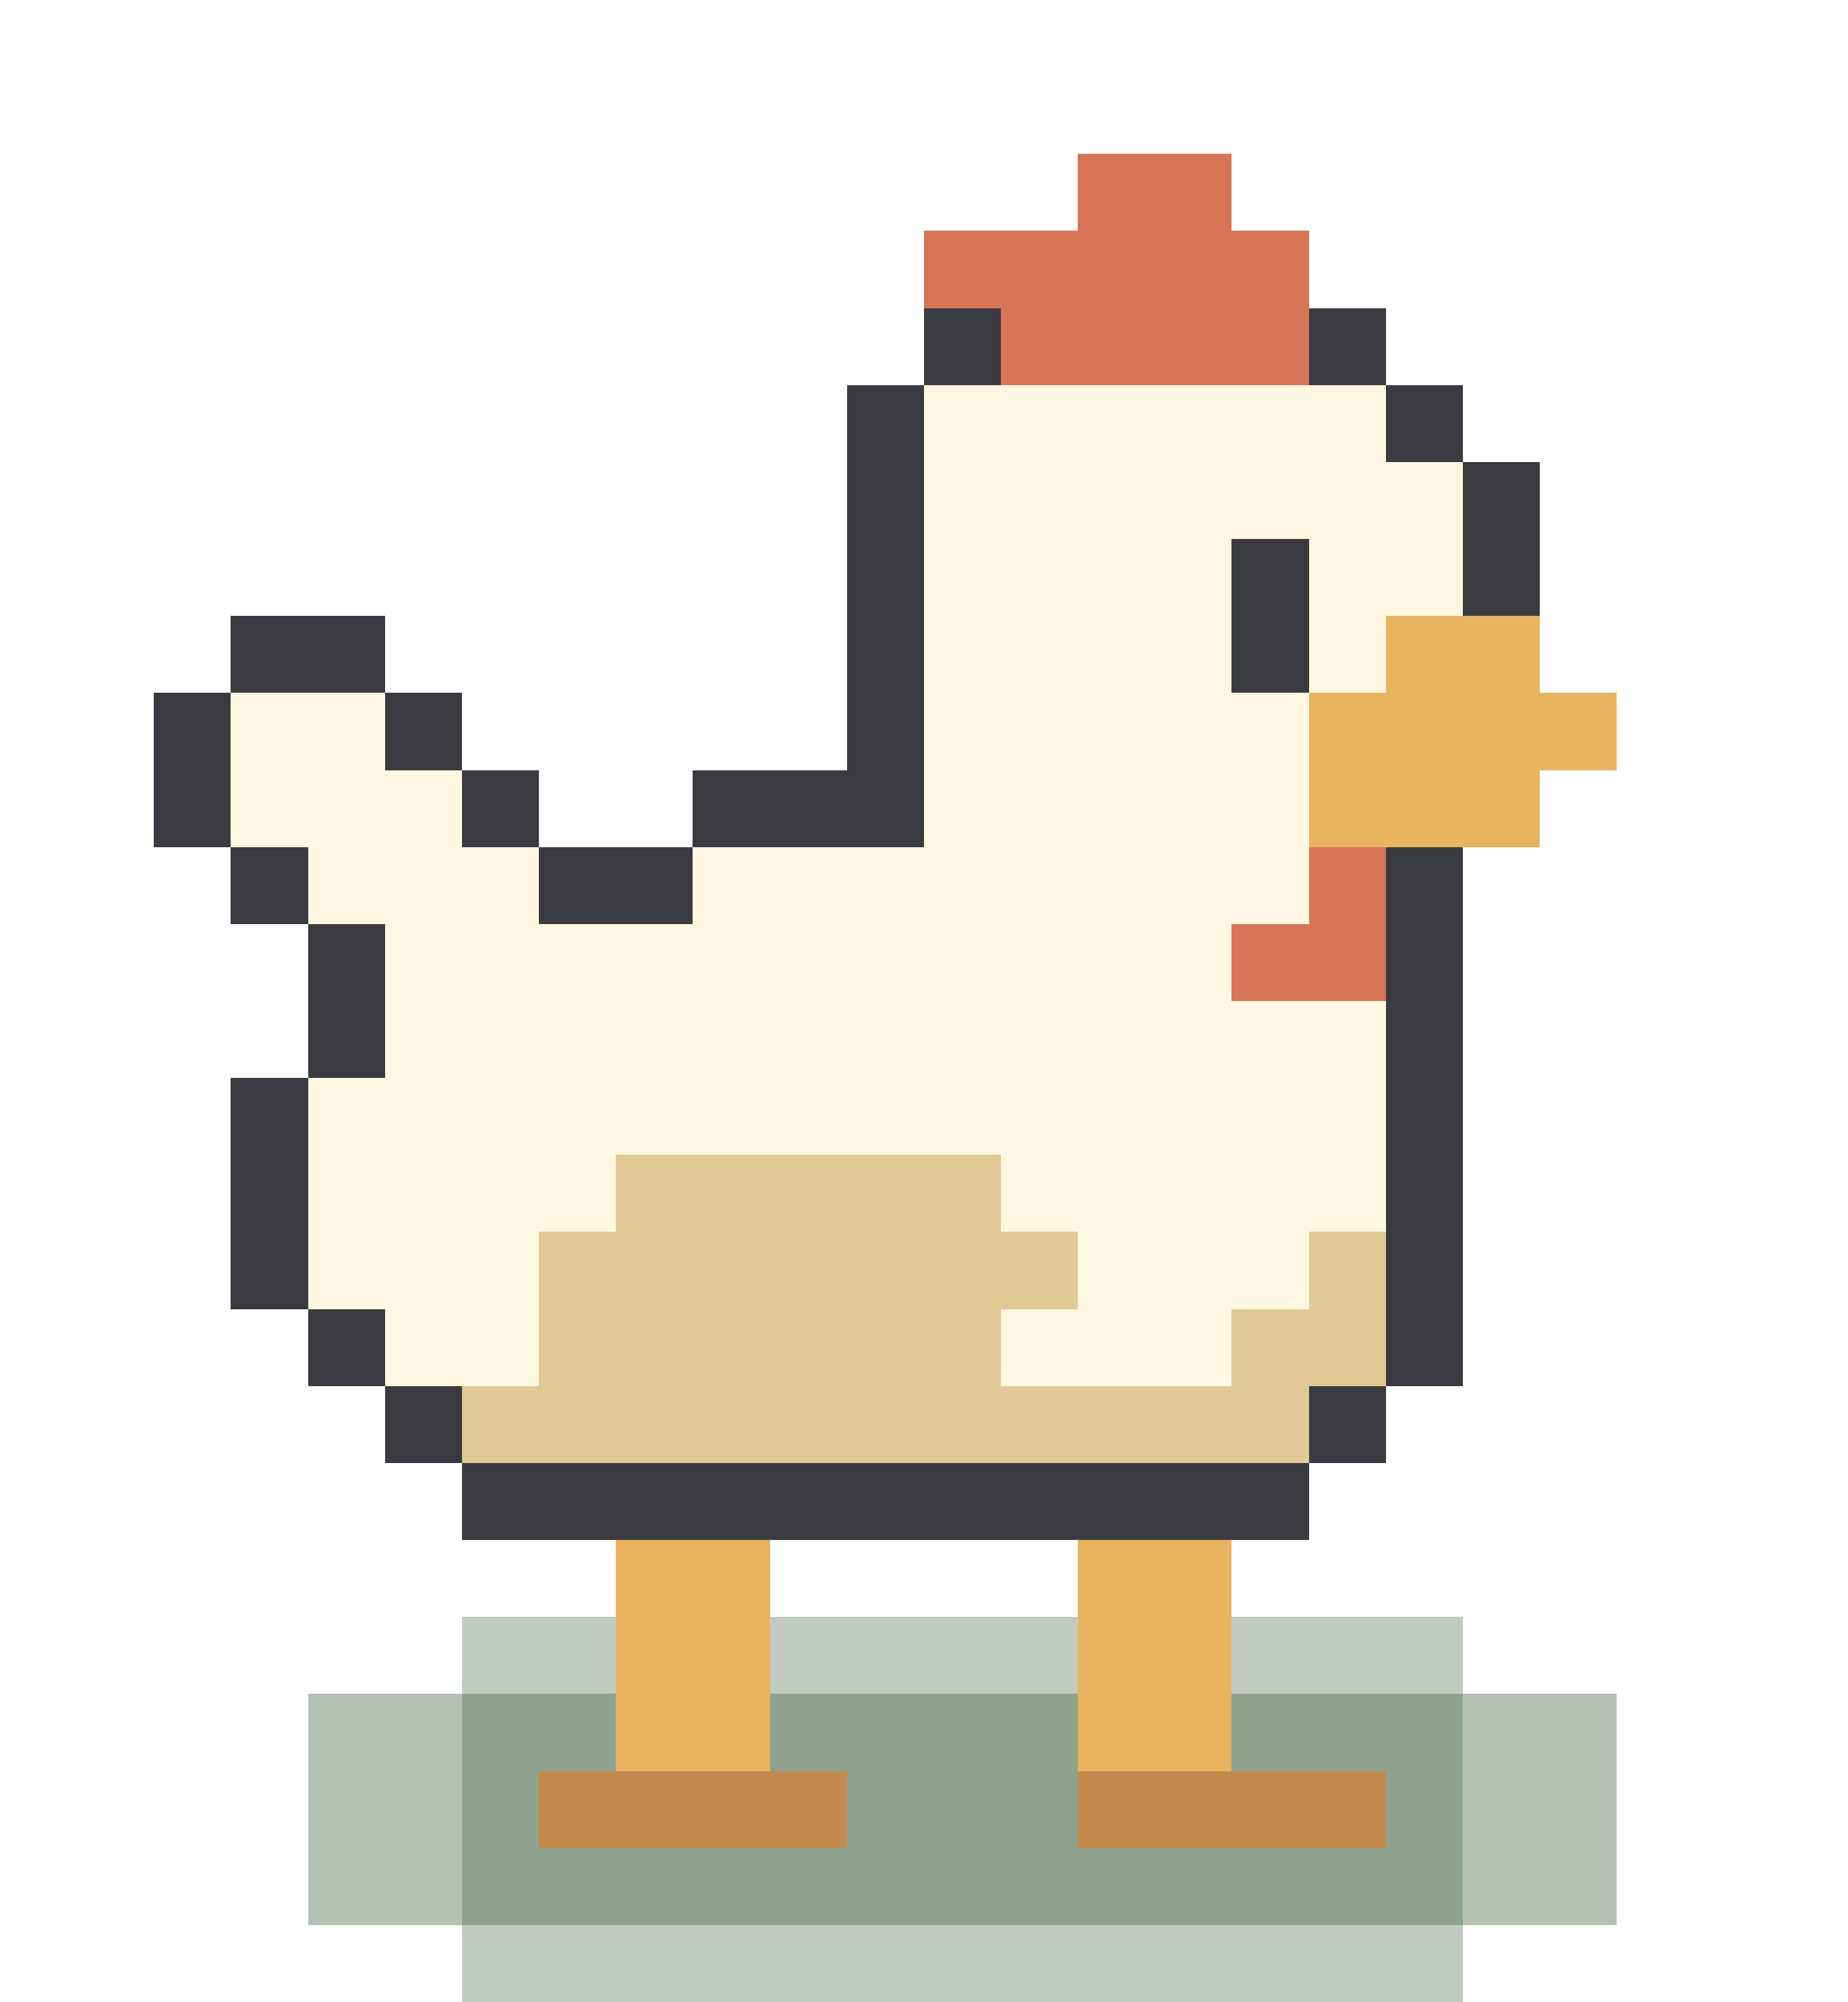
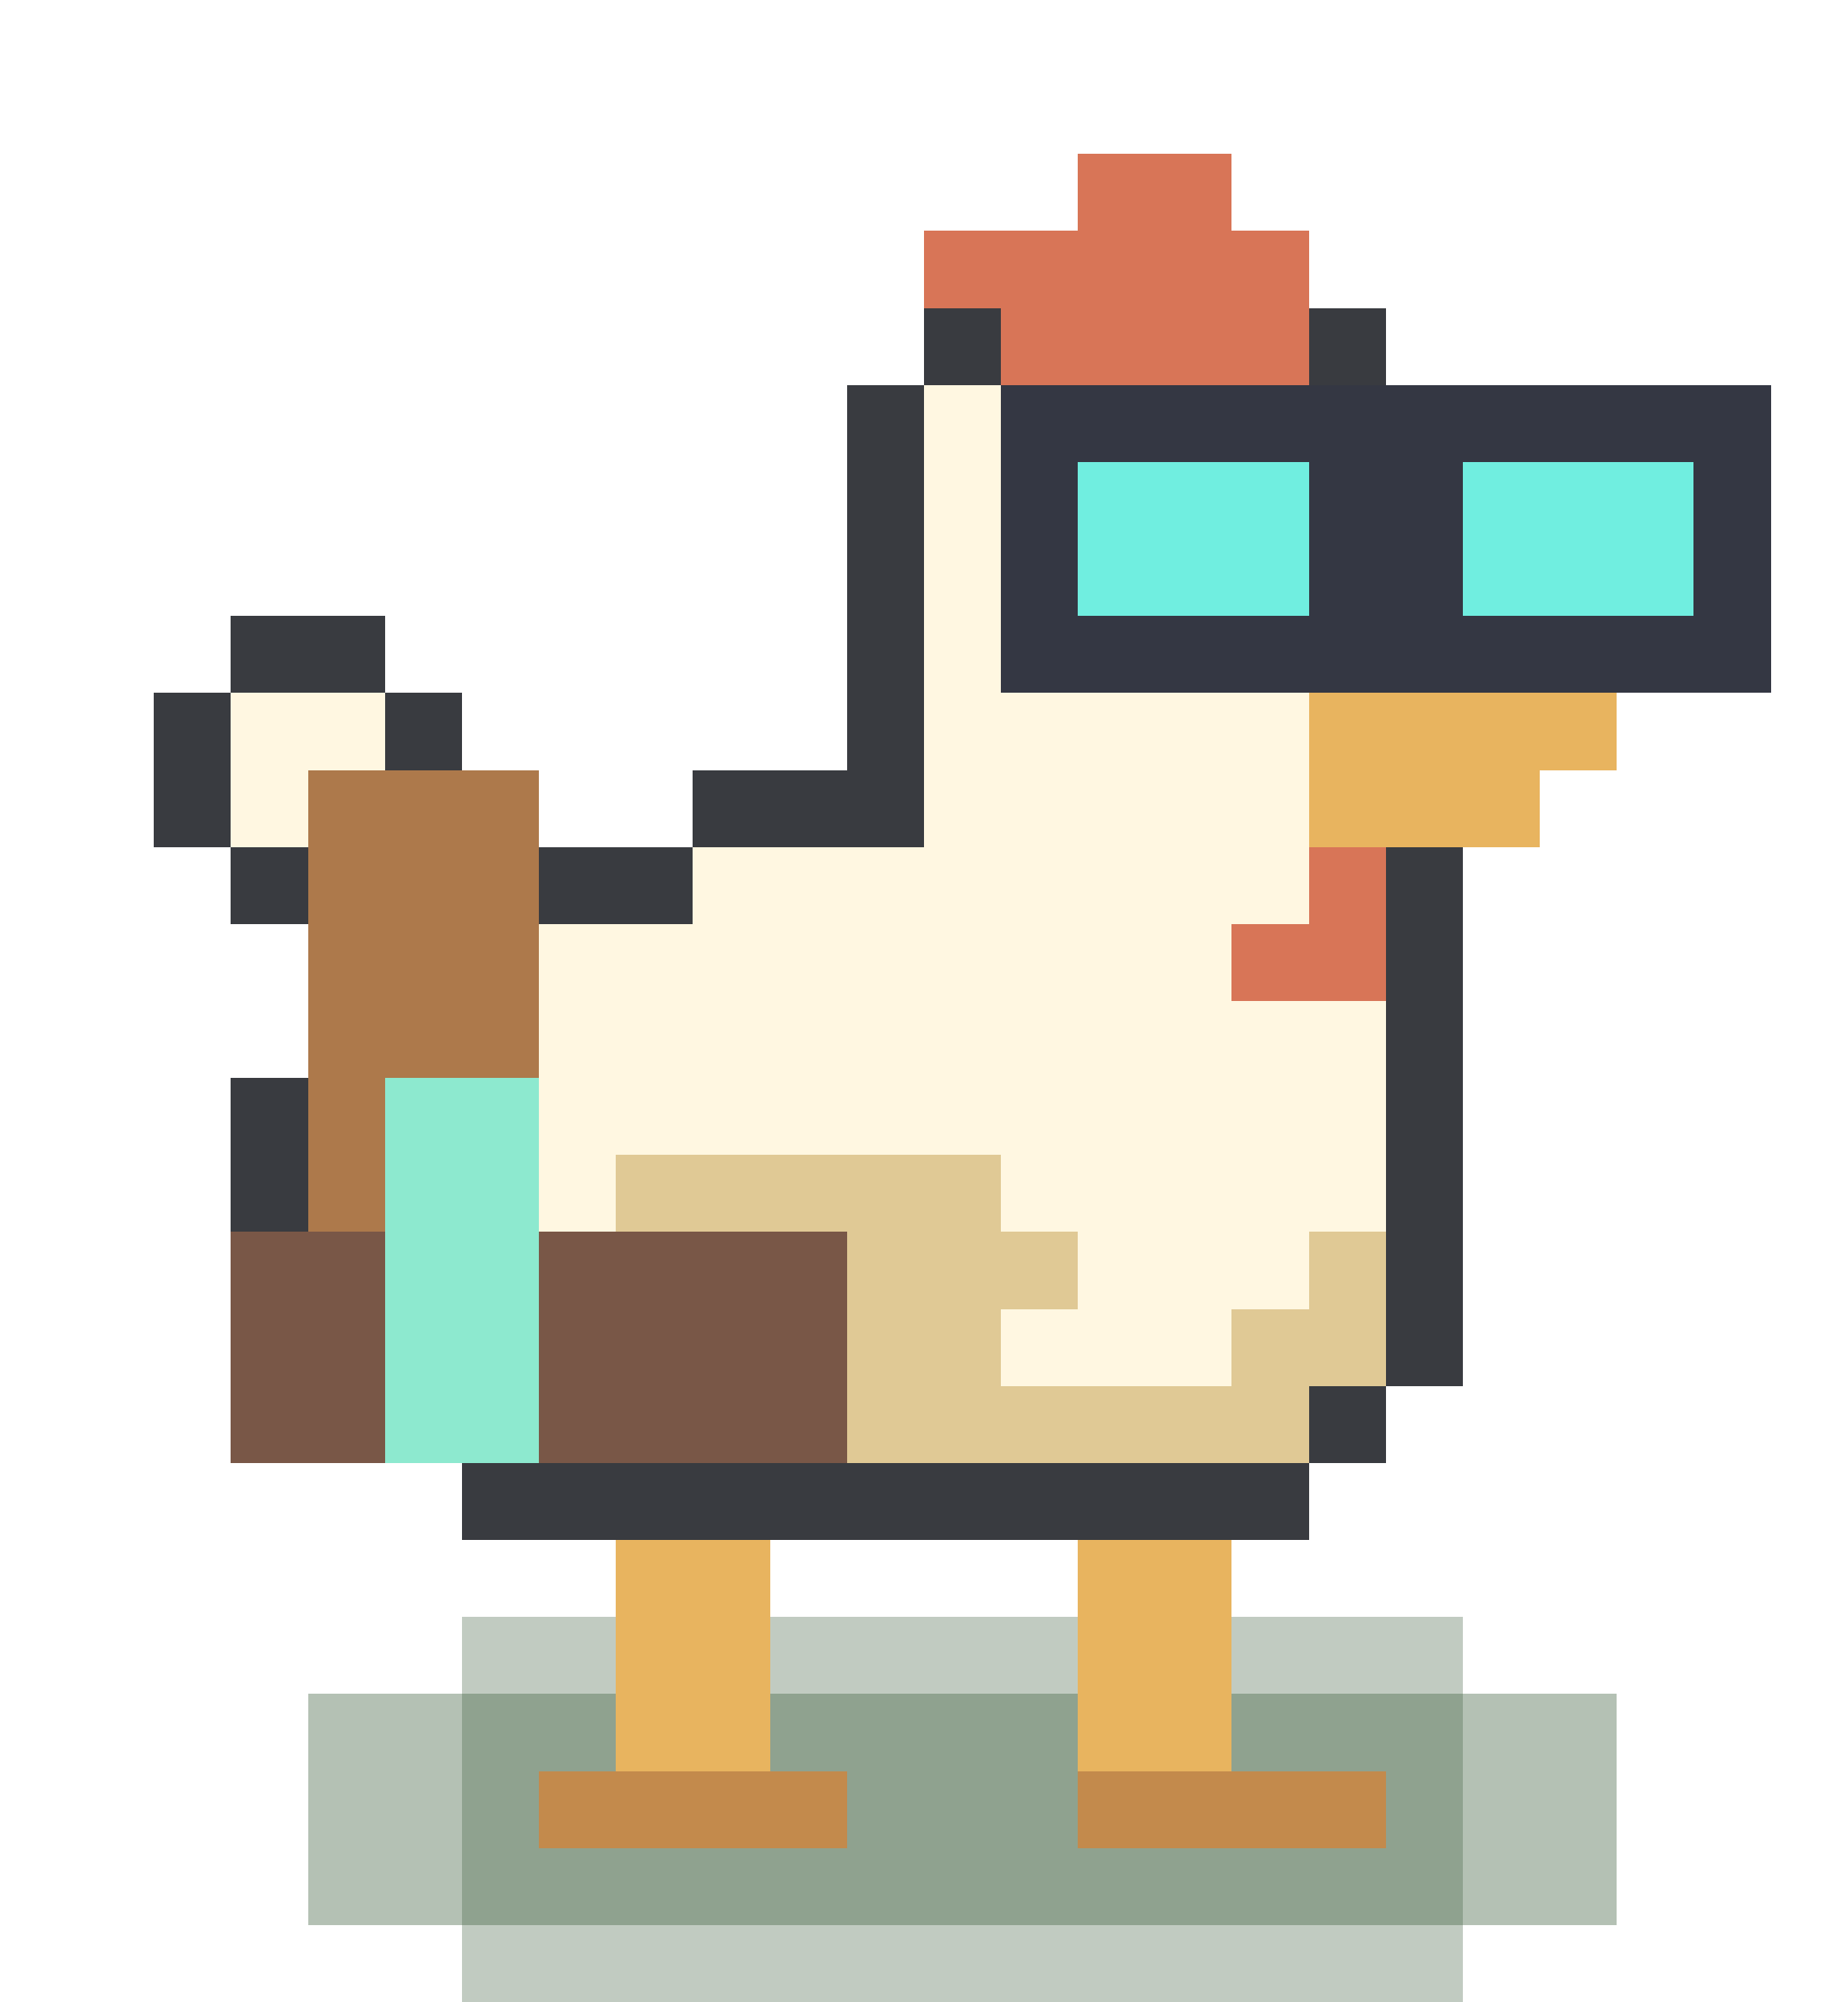
<svg xmlns="http://www.w3.org/2000/svg" width="24" height="26" viewBox="0 0 24 26" shape-rendering="crispEdges">
  <rect x="4" y="22" width="17" height="3" fill="#45644566" />
  <rect x="6" y="21" width="13" height="5" fill="#45644555" />
  <rect x="14" y="2" width="1" height="1" fill="#d87557" />
  <rect x="15" y="2" width="1" height="1" fill="#d87557" />
  <rect x="12" y="3" width="1" height="1" fill="#d87557" />
  <rect x="13" y="3" width="1" height="1" fill="#d87557" />
  <rect x="14" y="3" width="1" height="1" fill="#d87557" />
  <rect x="15" y="3" width="1" height="1" fill="#d87557" />
  <rect x="16" y="3" width="1" height="1" fill="#d87557" />
  <rect x="12" y="4" width="1" height="1" fill="#393b40" />
  <rect x="13" y="4" width="1" height="1" fill="#d87557" />
  <rect x="14" y="4" width="1" height="1" fill="#d87557" />
  <rect x="15" y="4" width="1" height="1" fill="#d87557" />
  <rect x="16" y="4" width="1" height="1" fill="#d87557" />
  <rect x="17" y="4" width="1" height="1" fill="#393b40" />
  <rect x="11" y="5" width="1" height="1" fill="#393b40" />
  <rect x="12" y="5" width="1" height="1" fill="#fff7e1" />
  <rect x="13" y="5" width="1" height="1" fill="#fff7e1" />
  <rect x="14" y="5" width="1" height="1" fill="#fff7e1" />
  <rect x="15" y="5" width="1" height="1" fill="#fff7e1" />
  <rect x="16" y="5" width="1" height="1" fill="#fff7e1" />
  <rect x="17" y="5" width="1" height="1" fill="#fff7e1" />
  <rect x="18" y="5" width="1" height="1" fill="#393b40" />
  <rect x="11" y="6" width="1" height="1" fill="#393b40" />
  <rect x="12" y="6" width="1" height="1" fill="#fff7e1" />
  <rect x="13" y="6" width="1" height="1" fill="#fff7e1" />
  <rect x="14" y="6" width="1" height="1" fill="#fff7e1" />
  <rect x="15" y="6" width="1" height="1" fill="#fff7e1" />
  <rect x="16" y="6" width="1" height="1" fill="#fff7e1" />
  <rect x="17" y="6" width="1" height="1" fill="#fff7e1" />
  <rect x="18" y="6" width="1" height="1" fill="#fff7e1" />
  <rect x="19" y="6" width="1" height="1" fill="#393b40" />
  <rect x="11" y="7" width="1" height="1" fill="#393b40" />
  <rect x="12" y="7" width="1" height="1" fill="#fff7e1" />
  <rect x="13" y="7" width="1" height="1" fill="#fff7e1" />
  <rect x="14" y="7" width="1" height="1" fill="#fff7e1" />
  <rect x="15" y="7" width="1" height="1" fill="#fff7e1" />
  <rect x="16" y="7" width="1" height="1" fill="#393b40" />
  <rect x="17" y="7" width="1" height="1" fill="#fff7e1" />
  <rect x="18" y="7" width="1" height="1" fill="#fff7e1" />
  <rect x="19" y="7" width="1" height="1" fill="#393b40" />
  <rect x="3" y="8" width="1" height="1" fill="#393b40" />
  <rect x="4" y="8" width="1" height="1" fill="#393b40" />
  <rect x="11" y="8" width="1" height="1" fill="#393b40" />
  <rect x="12" y="8" width="1" height="1" fill="#fff7e1" />
  <rect x="13" y="8" width="1" height="1" fill="#fff7e1" />
  <rect x="14" y="8" width="1" height="1" fill="#fff7e1" />
  <rect x="15" y="8" width="1" height="1" fill="#fff7e1" />
  <rect x="16" y="8" width="1" height="1" fill="#393b40" />
  <rect x="17" y="8" width="1" height="1" fill="#fff7e1" />
  <rect x="18" y="8" width="1" height="1" fill="#e8b45f" />
  <rect x="19" y="8" width="1" height="1" fill="#e8b45f" />
  <rect x="2" y="9" width="1" height="1" fill="#393b40" />
  <rect x="3" y="9" width="1" height="1" fill="#fff7e1" />
  <rect x="4" y="9" width="1" height="1" fill="#fff7e1" />
  <rect x="5" y="9" width="1" height="1" fill="#393b40" />
  <rect x="11" y="9" width="1" height="1" fill="#393b40" />
  <rect x="12" y="9" width="1" height="1" fill="#fff7e1" />
  <rect x="13" y="9" width="1" height="1" fill="#fff7e1" />
  <rect x="14" y="9" width="1" height="1" fill="#fff7e1" />
  <rect x="15" y="9" width="1" height="1" fill="#fff7e1" />
  <rect x="16" y="9" width="1" height="1" fill="#fff7e1" />
  <rect x="17" y="9" width="1" height="1" fill="#e8b45f" />
  <rect x="18" y="9" width="1" height="1" fill="#e8b45f" />
  <rect x="19" y="9" width="1" height="1" fill="#e8b45f" />
  <rect x="20" y="9" width="1" height="1" fill="#e8b45f" />
  <rect x="2" y="10" width="1" height="1" fill="#393b40" />
  <rect x="3" y="10" width="1" height="1" fill="#fff7e1" />
  <rect x="4" y="10" width="1" height="1" fill="#fff7e1" />
  <rect x="5" y="10" width="1" height="1" fill="#fff7e1" />
  <rect x="6" y="10" width="1" height="1" fill="#393b40" />
  <rect x="9" y="10" width="1" height="1" fill="#393b40" />
  <rect x="10" y="10" width="1" height="1" fill="#393b40" />
  <rect x="11" y="10" width="1" height="1" fill="#393b40" />
  <rect x="12" y="10" width="1" height="1" fill="#fff7e1" />
  <rect x="13" y="10" width="1" height="1" fill="#fff7e1" />
  <rect x="14" y="10" width="1" height="1" fill="#fff7e1" />
  <rect x="15" y="10" width="1" height="1" fill="#fff7e1" />
  <rect x="16" y="10" width="1" height="1" fill="#fff7e1" />
  <rect x="17" y="10" width="1" height="1" fill="#e8b45f" />
  <rect x="18" y="10" width="1" height="1" fill="#e8b45f" />
  <rect x="19" y="10" width="1" height="1" fill="#e8b45f" />
  <rect x="3" y="11" width="1" height="1" fill="#393b40" />
  <rect x="4" y="11" width="1" height="1" fill="#fff7e1" />
  <rect x="5" y="11" width="1" height="1" fill="#fff7e1" />
  <rect x="6" y="11" width="1" height="1" fill="#fff7e1" />
  <rect x="7" y="11" width="1" height="1" fill="#393b40" />
  <rect x="8" y="11" width="1" height="1" fill="#393b40" />
  <rect x="9" y="11" width="1" height="1" fill="#fff7e1" />
  <rect x="10" y="11" width="1" height="1" fill="#fff7e1" />
  <rect x="11" y="11" width="1" height="1" fill="#fff7e1" />
  <rect x="12" y="11" width="1" height="1" fill="#fff7e1" />
  <rect x="13" y="11" width="1" height="1" fill="#fff7e1" />
  <rect x="14" y="11" width="1" height="1" fill="#fff7e1" />
  <rect x="15" y="11" width="1" height="1" fill="#fff7e1" />
  <rect x="16" y="11" width="1" height="1" fill="#fff7e1" />
  <rect x="17" y="11" width="1" height="1" fill="#d87557" />
  <rect x="18" y="11" width="1" height="1" fill="#393b40" />
  <rect x="4" y="12" width="1" height="1" fill="#393b40" />
  <rect x="5" y="12" width="1" height="1" fill="#fff7e1" />
  <rect x="6" y="12" width="1" height="1" fill="#fff7e1" />
  <rect x="7" y="12" width="1" height="1" fill="#fff7e1" />
  <rect x="8" y="12" width="1" height="1" fill="#fff7e1" />
  <rect x="9" y="12" width="1" height="1" fill="#fff7e1" />
  <rect x="10" y="12" width="1" height="1" fill="#fff7e1" />
  <rect x="11" y="12" width="1" height="1" fill="#fff7e1" />
  <rect x="12" y="12" width="1" height="1" fill="#fff7e1" />
  <rect x="13" y="12" width="1" height="1" fill="#fff7e1" />
  <rect x="14" y="12" width="1" height="1" fill="#fff7e1" />
  <rect x="15" y="12" width="1" height="1" fill="#fff7e1" />
  <rect x="16" y="12" width="1" height="1" fill="#d87557" />
  <rect x="17" y="12" width="1" height="1" fill="#d87557" />
  <rect x="18" y="12" width="1" height="1" fill="#393b40" />
  <rect x="4" y="13" width="1" height="1" fill="#393b40" />
  <rect x="5" y="13" width="1" height="1" fill="#fff7e1" />
  <rect x="6" y="13" width="1" height="1" fill="#fff7e1" />
  <rect x="7" y="13" width="1" height="1" fill="#fff7e1" />
  <rect x="8" y="13" width="1" height="1" fill="#fff7e1" />
  <rect x="9" y="13" width="1" height="1" fill="#fff7e1" />
  <rect x="10" y="13" width="1" height="1" fill="#fff7e1" />
  <rect x="11" y="13" width="1" height="1" fill="#fff7e1" />
  <rect x="12" y="13" width="1" height="1" fill="#fff7e1" />
  <rect x="13" y="13" width="1" height="1" fill="#fff7e1" />
  <rect x="14" y="13" width="1" height="1" fill="#fff7e1" />
  <rect x="15" y="13" width="1" height="1" fill="#fff7e1" />
  <rect x="16" y="13" width="1" height="1" fill="#fff7e1" />
  <rect x="17" y="13" width="1" height="1" fill="#fff7e1" />
  <rect x="18" y="13" width="1" height="1" fill="#393b40" />
  <rect x="3" y="14" width="1" height="1" fill="#393b40" />
  <rect x="4" y="14" width="1" height="1" fill="#fff7e1" />
  <rect x="5" y="14" width="1" height="1" fill="#fff7e1" />
  <rect x="6" y="14" width="1" height="1" fill="#fff7e1" />
  <rect x="7" y="14" width="1" height="1" fill="#fff7e1" />
  <rect x="8" y="14" width="1" height="1" fill="#fff7e1" />
  <rect x="9" y="14" width="1" height="1" fill="#fff7e1" />
  <rect x="10" y="14" width="1" height="1" fill="#fff7e1" />
  <rect x="11" y="14" width="1" height="1" fill="#fff7e1" />
  <rect x="12" y="14" width="1" height="1" fill="#fff7e1" />
  <rect x="13" y="14" width="1" height="1" fill="#fff7e1" />
  <rect x="14" y="14" width="1" height="1" fill="#fff7e1" />
  <rect x="15" y="14" width="1" height="1" fill="#fff7e1" />
  <rect x="16" y="14" width="1" height="1" fill="#fff7e1" />
  <rect x="17" y="14" width="1" height="1" fill="#fff7e1" />
  <rect x="18" y="14" width="1" height="1" fill="#393b40" />
  <rect x="3" y="15" width="1" height="1" fill="#393b40" />
  <rect x="4" y="15" width="1" height="1" fill="#fff7e1" />
  <rect x="5" y="15" width="1" height="1" fill="#fff7e1" />
  <rect x="6" y="15" width="1" height="1" fill="#fff7e1" />
  <rect x="7" y="15" width="1" height="1" fill="#fff7e1" />
  <rect x="8" y="15" width="1" height="1" fill="#e0c995" />
  <rect x="9" y="15" width="1" height="1" fill="#e0c995" />
  <rect x="10" y="15" width="1" height="1" fill="#e0c995" />
  <rect x="11" y="15" width="1" height="1" fill="#e0c995" />
  <rect x="12" y="15" width="1" height="1" fill="#e0c995" />
  <rect x="13" y="15" width="1" height="1" fill="#fff7e1" />
  <rect x="14" y="15" width="1" height="1" fill="#fff7e1" />
  <rect x="15" y="15" width="1" height="1" fill="#fff7e1" />
  <rect x="16" y="15" width="1" height="1" fill="#fff7e1" />
  <rect x="17" y="15" width="1" height="1" fill="#fff7e1" />
  <rect x="18" y="15" width="1" height="1" fill="#393b40" />
  <rect x="3" y="16" width="1" height="1" fill="#393b40" />
  <rect x="4" y="16" width="1" height="1" fill="#fff7e1" />
  <rect x="5" y="16" width="1" height="1" fill="#fff7e1" />
  <rect x="6" y="16" width="1" height="1" fill="#fff7e1" />
  <rect x="7" y="16" width="1" height="1" fill="#e0c995" />
  <rect x="8" y="16" width="1" height="1" fill="#e0c995" />
  <rect x="9" y="16" width="1" height="1" fill="#e0c995" />
  <rect x="10" y="16" width="1" height="1" fill="#e0c995" />
  <rect x="11" y="16" width="1" height="1" fill="#e0c995" />
  <rect x="12" y="16" width="1" height="1" fill="#e0c995" />
  <rect x="13" y="16" width="1" height="1" fill="#e0c995" />
  <rect x="14" y="16" width="1" height="1" fill="#fff7e1" />
  <rect x="15" y="16" width="1" height="1" fill="#fff7e1" />
  <rect x="16" y="16" width="1" height="1" fill="#fff7e1" />
  <rect x="17" y="16" width="1" height="1" fill="#e0c995" />
  <rect x="18" y="16" width="1" height="1" fill="#393b40" />
  <rect x="4" y="17" width="1" height="1" fill="#393b40" />
  <rect x="5" y="17" width="1" height="1" fill="#fff7e1" />
  <rect x="6" y="17" width="1" height="1" fill="#fff7e1" />
  <rect x="7" y="17" width="1" height="1" fill="#e0c995" />
  <rect x="8" y="17" width="1" height="1" fill="#e0c995" />
  <rect x="9" y="17" width="1" height="1" fill="#e0c995" />
  <rect x="10" y="17" width="1" height="1" fill="#e0c995" />
  <rect x="11" y="17" width="1" height="1" fill="#e0c995" />
  <rect x="12" y="17" width="1" height="1" fill="#e0c995" />
  <rect x="13" y="17" width="1" height="1" fill="#fff7e1" />
  <rect x="14" y="17" width="1" height="1" fill="#fff7e1" />
  <rect x="15" y="17" width="1" height="1" fill="#fff7e1" />
  <rect x="16" y="17" width="1" height="1" fill="#e0c995" />
  <rect x="17" y="17" width="1" height="1" fill="#e0c995" />
  <rect x="18" y="17" width="1" height="1" fill="#393b40" />
  <rect x="5" y="18" width="1" height="1" fill="#393b40" />
  <rect x="6" y="18" width="1" height="1" fill="#e0c995" />
  <rect x="7" y="18" width="1" height="1" fill="#e0c995" />
  <rect x="8" y="18" width="1" height="1" fill="#e0c995" />
  <rect x="9" y="18" width="1" height="1" fill="#e0c995" />
  <rect x="10" y="18" width="1" height="1" fill="#e0c995" />
  <rect x="11" y="18" width="1" height="1" fill="#e0c995" />
  <rect x="12" y="18" width="1" height="1" fill="#e0c995" />
  <rect x="13" y="18" width="1" height="1" fill="#e0c995" />
  <rect x="14" y="18" width="1" height="1" fill="#e0c995" />
  <rect x="15" y="18" width="1" height="1" fill="#e0c995" />
  <rect x="16" y="18" width="1" height="1" fill="#e0c995" />
  <rect x="17" y="18" width="1" height="1" fill="#393b40" />
  <rect x="6" y="19" width="1" height="1" fill="#393b40" />
  <rect x="7" y="19" width="1" height="1" fill="#393b40" />
  <rect x="8" y="19" width="1" height="1" fill="#393b40" />
  <rect x="9" y="19" width="1" height="1" fill="#393b40" />
  <rect x="10" y="19" width="1" height="1" fill="#393b40" />
  <rect x="11" y="19" width="1" height="1" fill="#393b40" />
  <rect x="12" y="19" width="1" height="1" fill="#393b40" />
  <rect x="13" y="19" width="1" height="1" fill="#393b40" />
  <rect x="14" y="19" width="1" height="1" fill="#393b40" />
  <rect x="15" y="19" width="1" height="1" fill="#393b40" />
  <rect x="16" y="19" width="1" height="1" fill="#393b40" />
  <rect x="8" y="20" width="2" height="3" fill="#e8b45f" />
  <rect x="14" y="20" width="2" height="3" fill="#e8b45f" />
  <rect x="7" y="23" width="4" height="1" fill="#c38a4c" />
  <rect x="14" y="23" width="4" height="1" fill="#c38a4c" />
+   <rect x="13" y="5" width="10" height="4" fill="#343743" />
+   <rect x="14" y="6" width="3" height="2" fill="#70eee0" />
+   <rect x="19" y="6" width="3" height="2" fill="#70eee0" />
+   <rect x="4" y="10" width="3" height="8" fill="#ad794b" />
+   <rect x="3" y="16" width="8" height="3" fill="#795747" />
+   <rect x="5" y="14" width="2" height="5" fill="#8de9cf" />
</svg>
